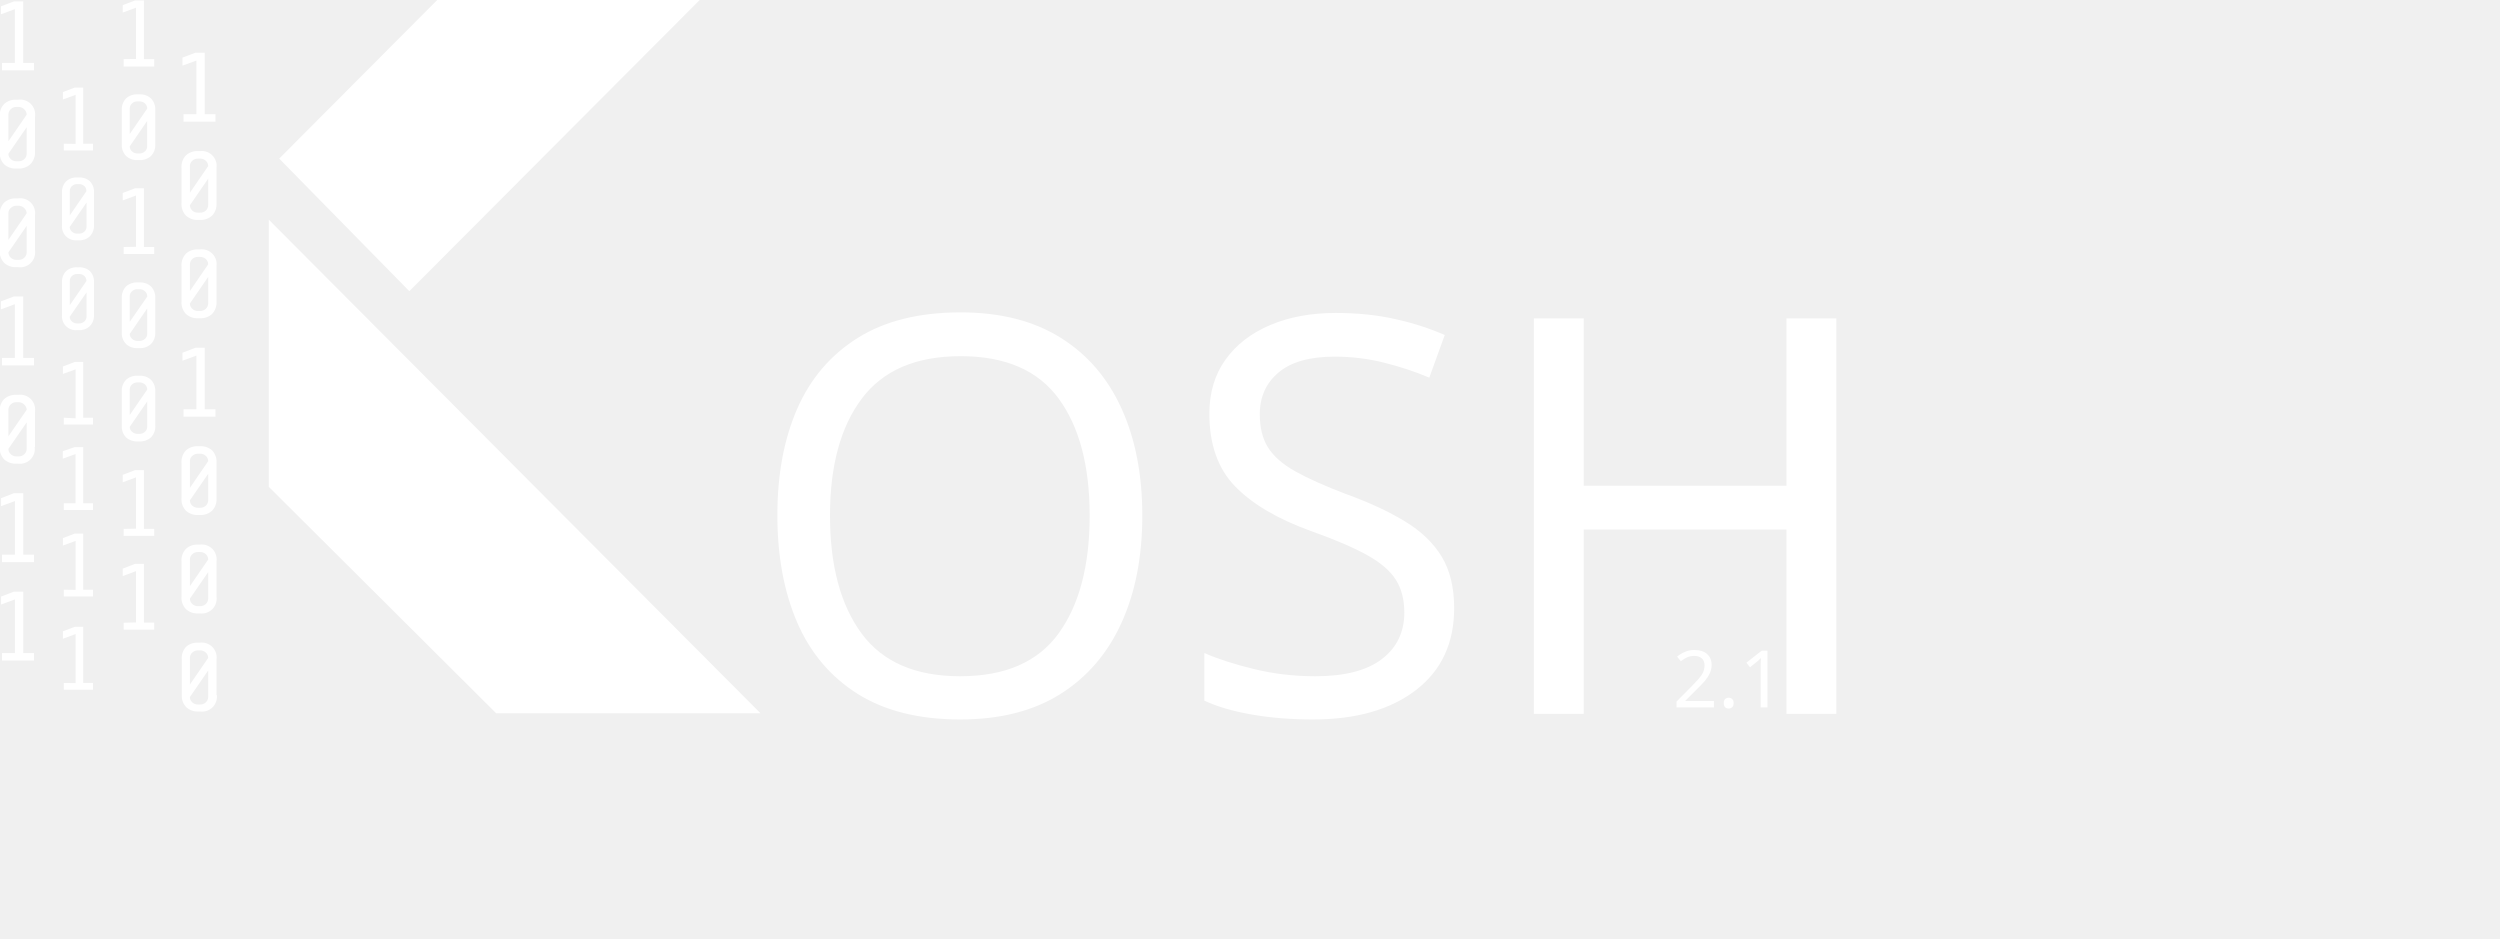
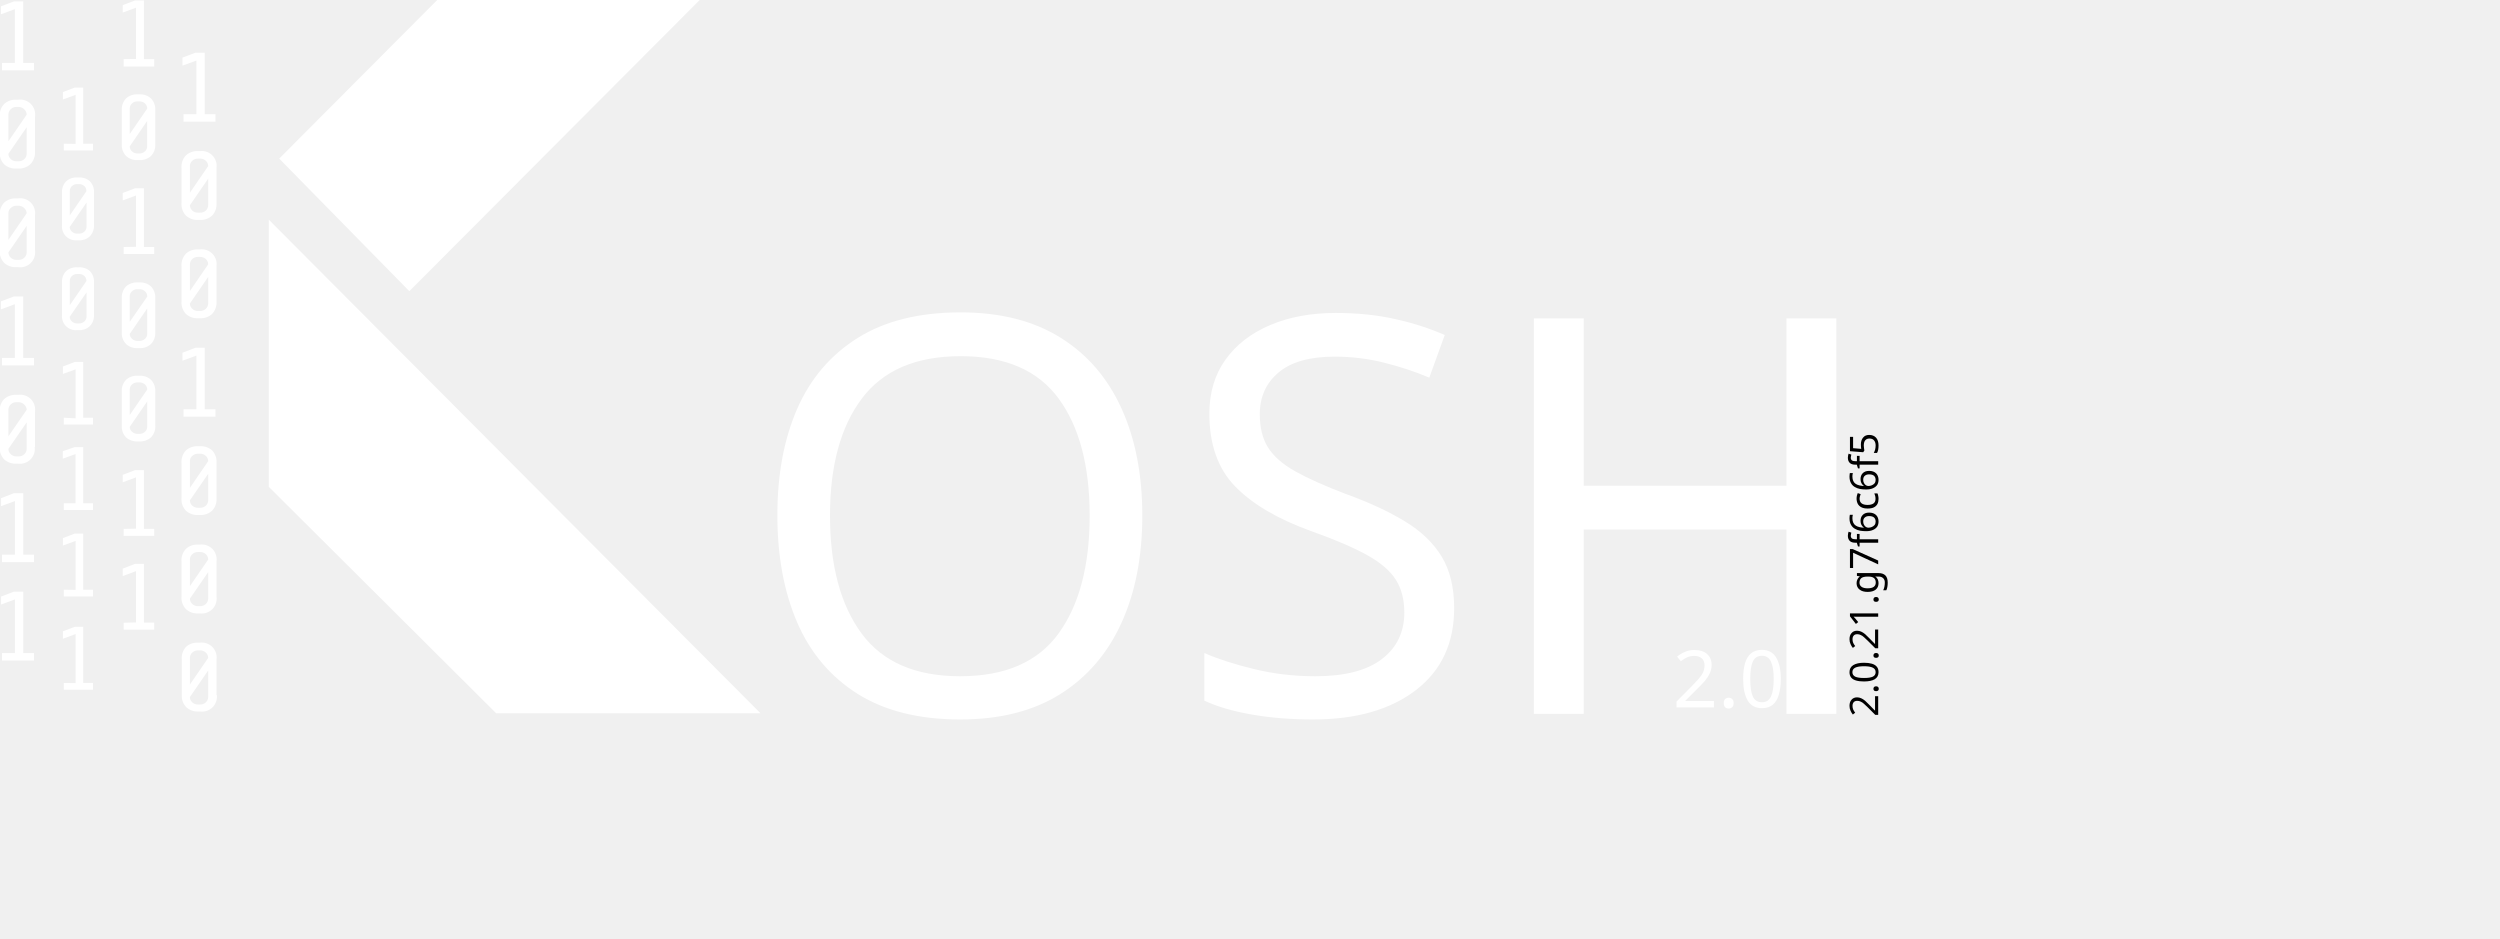
<svg xmlns="http://www.w3.org/2000/svg" id="Layer_1" data-name="Layer 1" viewBox="0 0 336.22 126.28" version="1.1">
  <defs id="defs5409">
    <style id="style5407">.cls-1{font-size:74.49px;font-family:BrandonGrotesque-Medium, Brandon Grotesque;font-weight:500;}.cls-1,.cls-2{fill:#fff;}</style>
  </defs>
  <text class="cls-1" transform="translate(100 96.01)" id="text5411">OSH</text>
  <polygon class="cls-2" points="55.05 39.16 94.1 0 58.8 0 37.55 21.33 55.05 39.16" id="polygon5419" />
  <polygon class="cls-2" points="36.15 29.54 36.15 65.47 66.73 95.93 102.28 95.93 36.15 29.54" id="polygon5421" />
  <path class="cls-2" d="M74.82,475.78v1h4.3v-1H77.67v-8.27H76.42l-1.74.66v1.07l1.87-.69v7.23Z" transform="translate(-74.55 -467.32)" id="path5423" />
  <path class="cls-2" d="M79.26,487.74V483A2,2,0,0,0,77,480.73h-.27a2.24,2.24,0,0,0-1.62.57,2.21,2.21,0,0,0-.6,1.68v4.76a2.23,2.23,0,0,0,.6,1.68,2.29,2.29,0,0,0,1.62.57H77a2.26,2.26,0,0,0,1.62-.57A2.23,2.23,0,0,0,79.26,487.74Zm-1.12-5-2.46,3.58v-3.58A1,1,0,0,1,76,482a1.07,1.07,0,0,1,.78-.3H77a1.09,1.09,0,0,1,.79.3A1,1,0,0,1,78.14,482.73ZM75.68,488l2.46-3.57V488a1,1,0,0,1-.31.71,1.09,1.09,0,0,1-.79.3h-.27a1.07,1.07,0,0,1-.78-.3A.93.93,0,0,1,75.68,488Z" transform="translate(-74.55 -467.32)" id="path5425" />
  <path class="cls-2" d="M79.26,501v-4.76A2,2,0,0,0,77,494h-.27a2.24,2.24,0,0,0-1.62.57,2.21,2.21,0,0,0-.6,1.68V501a2.2,2.2,0,0,0,.6,1.67,2.25,2.25,0,0,0,1.62.58H77A2,2,0,0,0,79.26,501Zm-1.12-5-2.46,3.58V496a.93.93,0,0,1,.31-.71,1.07,1.07,0,0,1,.78-.3H77a1.09,1.09,0,0,1,.79.3A1,1,0,0,1,78.14,496Zm-2.46,5.26,2.46-3.57v3.57a1,1,0,0,1-.31.71,1.09,1.09,0,0,1-.79.3h-.27a1.07,1.07,0,0,1-.78-.3A1,1,0,0,1,75.68,501.22Z" transform="translate(-74.55 -467.32)" id="path5427" />
  <path class="cls-2" d="M74.82,515.46v1h4.3v-1H77.67v-8.27H76.42l-1.74.66v1.07l1.87-.69v7.23Z" transform="translate(-74.55 -467.32)" id="path5429" />
  <path class="cls-2" d="M79.26,527.43v-4.76A2,2,0,0,0,77,520.42h-.27a2.24,2.24,0,0,0-1.62.57,2.21,2.21,0,0,0-.6,1.68v4.76a2.2,2.2,0,0,0,.6,1.67,2.25,2.25,0,0,0,1.62.58H77a2,2,0,0,0,2.22-2.25Zm-1.12-5L75.68,526v-3.58a1,1,0,0,1,.31-.71,1.07,1.07,0,0,1,.78-.3H77a1.09,1.09,0,0,1,.79.3A1,1,0,0,1,78.14,522.42Zm-2.46,5.26,2.46-3.57v3.57a1,1,0,0,1-.31.71,1.09,1.09,0,0,1-.79.3h-.27a1.07,1.07,0,0,1-.78-.3A.93.93,0,0,1,75.68,527.68Z" transform="translate(-74.55 -467.32)" id="path5431" />
  <path class="cls-2" d="M74.82,541.92v1h4.3v-1H77.68v-8.27H76.42l-1.73.67v1.07l1.87-.69v7.22Z" transform="translate(-74.55 -467.32)" id="path5433" />
  <path class="cls-2" d="M74.82,555.15v1h4.3v-1H77.68v-8.26H76.42l-1.73.66v1.07l1.87-.69v7.22Z" transform="translate(-74.55 -467.32)" id="path5435" />
  <path class="cls-2" d="M99.23,482.68v1h4.3v-1h-1.45v-8.27h-1.25l-1.74.66v1.08l1.87-.69v7.22Z" transform="translate(-74.55 -467.32)" id="path5437" />
  <path class="cls-2" d="M103.67,494.65v-4.76a2,2,0,0,0-2.22-2.25h-.27a2.24,2.24,0,0,0-1.62.57,2.21,2.21,0,0,0-.6,1.68v4.76a2.2,2.2,0,0,0,.6,1.67,2.28,2.28,0,0,0,1.62.58h.27a2.26,2.26,0,0,0,1.62-.58A2.2,2.2,0,0,0,103.67,494.65Zm-1.12-5-2.46,3.59v-3.59a.93.93,0,0,1,.31-.7,1.07,1.07,0,0,1,.78-.3h.27a1.09,1.09,0,0,1,.79.3A1,1,0,0,1,102.55,489.63Zm-2.46,5.27,2.46-3.57v3.57a1,1,0,0,1-.31.71,1.09,1.09,0,0,1-.79.29h-.27a1.06,1.06,0,0,1-.78-.29A1,1,0,0,1,100.09,494.9Z" transform="translate(-74.55 -467.32)" id="path5439" />
  <path class="cls-2" d="M103.67,507.87v-4.76a2,2,0,0,0-2.22-2.25h-.27a2.24,2.24,0,0,0-1.62.57,2.21,2.21,0,0,0-.6,1.68v4.76a2.23,2.23,0,0,0,.6,1.68,2.27,2.27,0,0,0,1.62.57h.27a2.26,2.26,0,0,0,1.62-.57A2.23,2.23,0,0,0,103.67,507.87Zm-1.12-5-2.46,3.59v-3.59a1,1,0,0,1,.31-.71,1.11,1.11,0,0,1,.78-.29h.27a1.13,1.13,0,0,1,.79.29A1,1,0,0,1,102.55,502.86Zm-2.46,5.27,2.46-3.58v3.58a1,1,0,0,1-.31.7,1.09,1.09,0,0,1-.79.3h-.27a1.07,1.07,0,0,1-.78-.3A.91.91,0,0,1,100.09,508.13Z" transform="translate(-74.55 -467.32)" id="path5441" />
  <path class="cls-2" d="M99.23,522.36v1h4.3v-1h-1.45v-8.27h-1.25l-1.74.67v1.07l1.87-.69v7.22Z" transform="translate(-74.55 -467.32)" id="path5443" />
  <path class="cls-2" d="M103.67,534.34v-4.77a2.24,2.24,0,0,0-.59-1.68,2.3,2.3,0,0,0-1.63-.56h-.27a2.28,2.28,0,0,0-1.62.56,2.21,2.21,0,0,0-.6,1.68v4.77a2.2,2.2,0,0,0,.6,1.67,2.27,2.27,0,0,0,1.62.57h.27a2.26,2.26,0,0,0,1.62-.57A2.2,2.2,0,0,0,103.67,534.34Zm-1.12-5-2.46,3.59v-3.59a.91.91,0,0,1,.31-.7,1.07,1.07,0,0,1,.78-.3h.27a1.09,1.09,0,0,1,.79.3A1,1,0,0,1,102.55,529.32Zm-2.46,5.27,2.46-3.57v3.57a1,1,0,0,1-.31.71,1.13,1.13,0,0,1-.79.29h-.27a1.11,1.11,0,0,1-.78-.29A1,1,0,0,1,100.09,534.59Z" transform="translate(-74.55 -467.32)" id="path5445" />
  <path class="cls-2" d="M103.67,547.57v-4.76a2,2,0,0,0-2.22-2.25h-.27a2.24,2.24,0,0,0-1.62.57,2.21,2.21,0,0,0-.6,1.68v4.76a2.2,2.2,0,0,0,.6,1.67,2.23,2.23,0,0,0,1.62.58h.27a2,2,0,0,0,2.22-2.25Zm-1.12-5-2.46,3.58v-3.58a.93.93,0,0,1,.31-.71,1.07,1.07,0,0,1,.78-.3h.27a1.09,1.09,0,0,1,.79.3A1,1,0,0,1,102.55,542.56Zm-2.46,5.26,2.46-3.57v3.57a1,1,0,0,1-.31.71,1.09,1.09,0,0,1-.79.3h-.27a1.07,1.07,0,0,1-.78-.3A1,1,0,0,1,100.09,547.82Z" transform="translate(-74.55 -467.32)" id="path5447" />
  <path class="cls-2" d="M103.67,560.8V556a2,2,0,0,0-2.22-2.25h-.27a2.24,2.24,0,0,0-1.62.57A2.21,2.21,0,0,0,99,556v4.76a2.2,2.2,0,0,0,.6,1.67,2.23,2.23,0,0,0,1.62.58h.27a2,2,0,0,0,2.22-2.25Zm-1.12-5-2.46,3.58v-3.58a.93.93,0,0,1,.31-.71,1.07,1.07,0,0,1,.78-.3h.27a1.09,1.09,0,0,1,.79.3A1,1,0,0,1,102.55,555.79Zm-2.46,5.26,2.46-3.57v3.57a1,1,0,0,1-.31.71,1.09,1.09,0,0,1-.79.3h-.27a1.07,1.07,0,0,1-.78-.3A.93.93,0,0,1,100.09,561.05Z" transform="translate(-74.55 -467.32)" id="path5449" />
  <path class="cls-2" d="M91.18,475.27v1h4.11v-1H93.91v-7.89h-1.2l-1.65.63v1l1.78-.66v6.9Z" transform="translate(-74.55 -467.32)" id="path5451" />
  <path class="cls-2" d="M95.43,486.71v-4.55a2.1,2.1,0,0,0-.57-1.6,2.13,2.13,0,0,0-1.55-.55h-.26a2.13,2.13,0,0,0-1.55.55,2.1,2.1,0,0,0-.57,1.6v4.55a2.06,2.06,0,0,0,.58,1.59,2.12,2.12,0,0,0,1.54.55h.26a2.12,2.12,0,0,0,1.54-.55A2.06,2.06,0,0,0,95.43,486.71Zm-1.08-4.79L92,485.34v-3.42a.9.9,0,0,1,.29-.68,1,1,0,0,1,.75-.28h.26a1,1,0,0,1,.75.28A.9.9,0,0,1,94.35,481.92ZM92,487l2.34-3.41V487a.88.88,0,0,1-.29.67,1.05,1.05,0,0,1-.75.29h-.26a1.05,1.05,0,0,1-.75-.29A.88.88,0,0,1,92,487Z" transform="translate(-74.55 -467.32)" id="path5453" />
  <path class="cls-2" d="M91.18,500.54v.94h4.11v-.94H93.91v-7.9h-1.2l-1.65.63v1l1.78-.66v6.9Z" transform="translate(-74.55 -467.32)" id="path5455" />
  <path class="cls-2" d="M95.43,512v-4.55a2.14,2.14,0,0,0-.57-1.61,2.17,2.17,0,0,0-1.55-.54h-.26a2.17,2.17,0,0,0-1.55.54,2.14,2.14,0,0,0-.57,1.61V512a2.06,2.06,0,0,0,.58,1.59,2.12,2.12,0,0,0,1.54.55h.26a2.12,2.12,0,0,0,1.54-.55A2.06,2.06,0,0,0,95.43,512Zm-1.08-4.79L92,510.6v-3.42a.9.9,0,0,1,.29-.68,1,1,0,0,1,.75-.28h.26a1,1,0,0,1,.75.28A.9.9,0,0,1,94.35,507.18Zm-2.34,5,2.34-3.41v3.41a.88.88,0,0,1-.29.67,1.05,1.05,0,0,1-.75.29h-.26a1.05,1.05,0,0,1-.75-.29A.88.88,0,0,1,92,512.21Z" transform="translate(-74.55 -467.32)" id="path5457" />
  <path class="cls-2" d="M91.18,538.45v.94h4.11v-.94H93.91v-7.9h-1.2l-1.65.63v1l1.78-.66v6.9Z" transform="translate(-74.55 -467.32)" id="path5459" />
  <path class="cls-2" d="M95.43,524.5V520a2.1,2.1,0,0,0-.57-1.6,2.13,2.13,0,0,0-1.55-.55h-.26a2.13,2.13,0,0,0-1.55.55,2.1,2.1,0,0,0-.57,1.6v4.55a2.09,2.09,0,0,0,.58,1.6,2.16,2.16,0,0,0,1.54.54h.26a2.16,2.16,0,0,0,1.54-.54A2.09,2.09,0,0,0,95.43,524.5Zm-1.08-4.79L92,523.13v-3.42a.9.9,0,0,1,.29-.68,1.09,1.09,0,0,1,.75-.28h.26a1.09,1.09,0,0,1,.75.28A.9.9,0,0,1,94.35,519.71Zm-2.34,5,2.34-3.41v3.41a.88.88,0,0,1-.29.67,1.05,1.05,0,0,1-.75.29h-.26a1.05,1.05,0,0,1-.75-.29A.88.88,0,0,1,92,524.74Z" transform="translate(-74.55 -467.32)" id="path5461" />
  <path class="cls-2" d="M91.18,551.07V552h4.11v-.95H93.91v-7.9h-1.2l-1.65.64v1l1.78-.66v6.9Z" transform="translate(-74.55 -467.32)" id="path5463" />
  <path class="cls-2" d="M83.13,486.65v.91h3.93v-.91H85.74V479.1H84.6l-1.59.6v1l1.71-.63v6.6Z" transform="translate(-74.55 -467.32)" id="path5465" />
  <path class="cls-2" d="M87.19,497.59v-4.35a2,2,0,0,0-.54-1.53,2,2,0,0,0-1.49-.52h-.24a2,2,0,0,0-1.48.52,2,2,0,0,0-.55,1.53v4.35a1.86,1.86,0,0,0,2,2.05h.24a2,2,0,0,0,1.48-.52A2,2,0,0,0,87.19,497.59Zm-1-4.58-2.25,3.27V493a.88.88,0,0,1,.28-.65,1,1,0,0,1,.72-.27h.24a1,1,0,0,1,.72.27A.89.89,0,0,1,86.17,493Zm-2.25,4.81,2.25-3.26v3.26a.89.89,0,0,1-.29.65,1,1,0,0,1-.72.27h-.24a1,1,0,0,1-.72-.27A.88.88,0,0,1,83.92,497.82Z" transform="translate(-74.55 -467.32)" id="path5467" />
  <path class="cls-2" d="M83.13,535v.91h3.93V535H85.74v-7.55H84.6L83,528v1l1.71-.62V535Z" transform="translate(-74.55 -467.32)" id="path5469" />
  <path class="cls-2" d="M83.13,559.17v.91h3.93v-.91H85.74v-7.55H84.6l-1.59.6v1l1.71-.63v6.6Z" transform="translate(-74.55 -467.32)" id="path5471" />
  <path class="cls-2" d="M83.13,523.5v.91h3.93v-.91H85.74V516H84.6l-1.59.61v1l1.71-.62v6.59Z" transform="translate(-74.55 -467.32)" id="path5473" />
  <path class="cls-2" d="M87.19,509.67v-4.35a2,2,0,0,0-.54-1.53,2,2,0,0,0-1.49-.52h-.24a2,2,0,0,0-1.48.52,2,2,0,0,0-.55,1.53v4.35a1.86,1.86,0,0,0,2,2.05h.24a2,2,0,0,0,1.48-.52A2,2,0,0,0,87.19,509.67Zm-1-4.58-2.25,3.27v-3.27a.88.88,0,0,1,.28-.65,1,1,0,0,1,.72-.27h.24a1,1,0,0,1,.72.27A.89.89,0,0,1,86.17,505.09Zm-2.25,4.81,2.25-3.26v3.26a.89.89,0,0,1-.29.65,1,1,0,0,1-.72.27h-.24a1,1,0,0,1-.72-.27A.88.88,0,0,1,83.92,509.9Z" transform="translate(-74.55 -467.32)" id="path5475" />
  <path class="cls-2" d="M83.13,546.63v.91h3.93v-.91H85.74v-7.55H84.6l-1.59.61v1l1.71-.63v6.59Z" transform="translate(-74.55 -467.32)" id="path5477" />
  <text xml:space="preserve" style="font-style:normal;font-weight:normal;font-size:40px;line-height:1.25;font-family:sans-serif;letter-spacing:0px;word-spacing:0px;fill:#d40000;fill-opacity:0;stroke:none" x="224.957" y="95.133" id="text4318">
-     <tspan id="tspan4316" x="224.957" y="95.133" style="font-style:normal;font-variant:normal;font-weight:normal;font-stretch:normal;font-size:10.667px;font-family:sans-serif;-inkscape-font-specification:'sans-serif, Normal';font-variant-ligatures:normal;font-variant-caps:normal;font-variant-numeric:normal;font-feature-settings:normal;text-align:start;writing-mode:lr-tb;text-anchor:start;fill:#ffffff;fill-opacity:1">2.1</tspan>
+     <tspan id="tspan4316" x="224.957" y="95.133" style="font-style:normal;font-variant:normal;font-weight:normal;font-stretch:normal;font-size:10.667px;font-family:sans-serif;-inkscape-font-specification:'sans-serif, Normal';font-variant-ligatures:normal;font-variant-caps:normal;font-variant-numeric:normal;font-feature-settings:normal;text-align:start;writing-mode:lr-tb;text-anchor:start;fill:#ffffff;fill-opacity:1">2.0</tspan>
  </text>
  <text xml:space="preserve" style="font-style:normal;font-weight:normal;font-size:40px;line-height:1.25;font-family:sans-serif;letter-spacing:0px;word-spacing:0px;fill:#000000;fill-opacity:1;stroke:none" x="-96.395" y="252.59" id="text4402" transform="rotate(-90)">
-     <tspan id="tspan4400" x="-96.395" y="252.59" style="font-style:normal;font-variant:normal;font-weight:normal;font-stretch:normal;font-size:5.333px;font-family:sans-serif;-inkscape-font-specification:'sans-serif, Normal';font-variant-ligatures:normal;font-variant-caps:normal;font-variant-numeric:normal;font-feature-settings:normal;text-align:start;writing-mode:lr-tb;text-anchor:start;fill:#000000" />
+     <tspan id="tspan4400" x="-96.395" y="252.59" style="font-style:normal;font-variant:normal;font-weight:normal;font-stretch:normal;font-size:5.333px;font-family:sans-serif;-inkscape-font-specification:'sans-serif, Normal';font-variant-ligatures:normal;font-variant-caps:normal;font-variant-numeric:normal;font-feature-settings:normal;text-align:start;writing-mode:lr-tb;text-anchor:start;fill:#000000">2.0.21.g7f6c6f5 </tspan>
  </text>
</svg>
